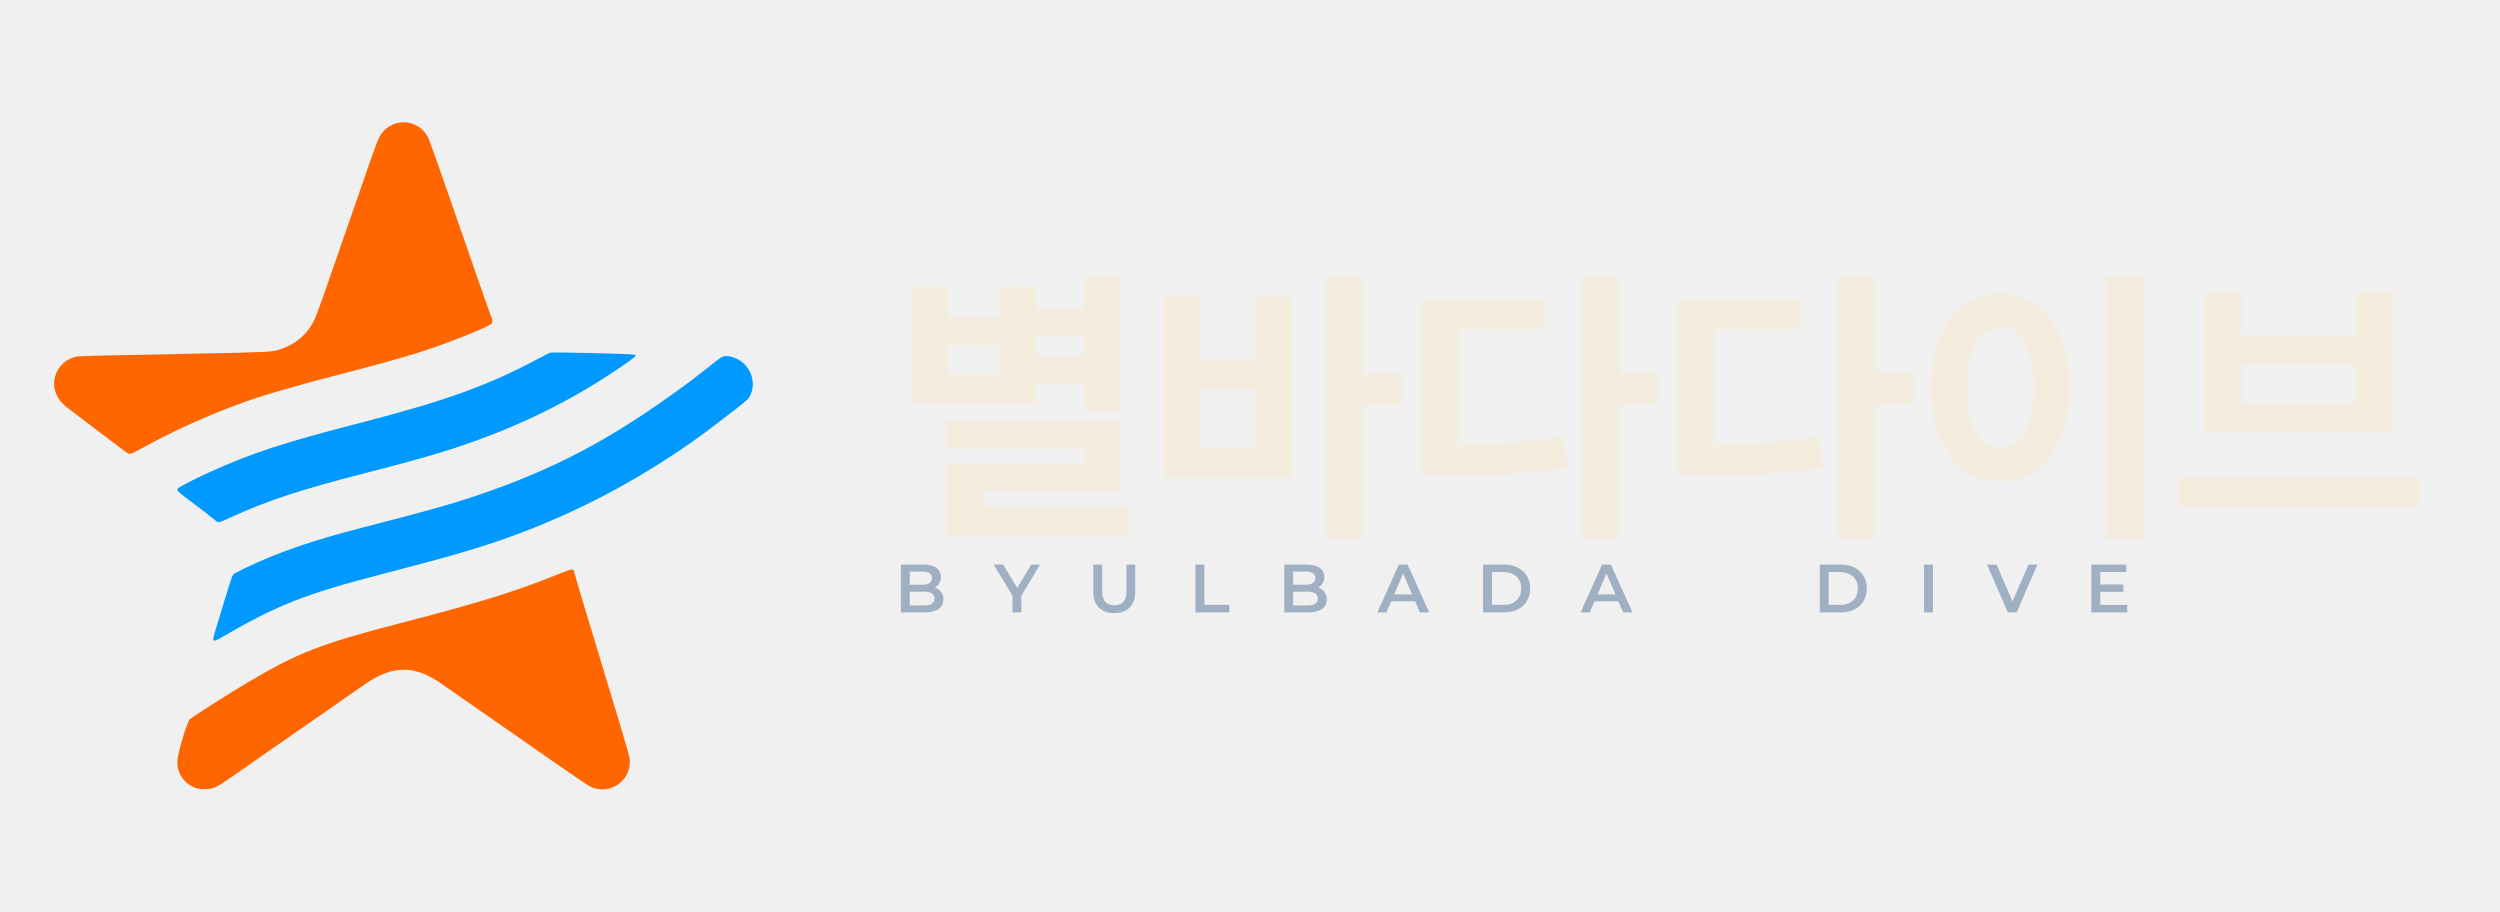
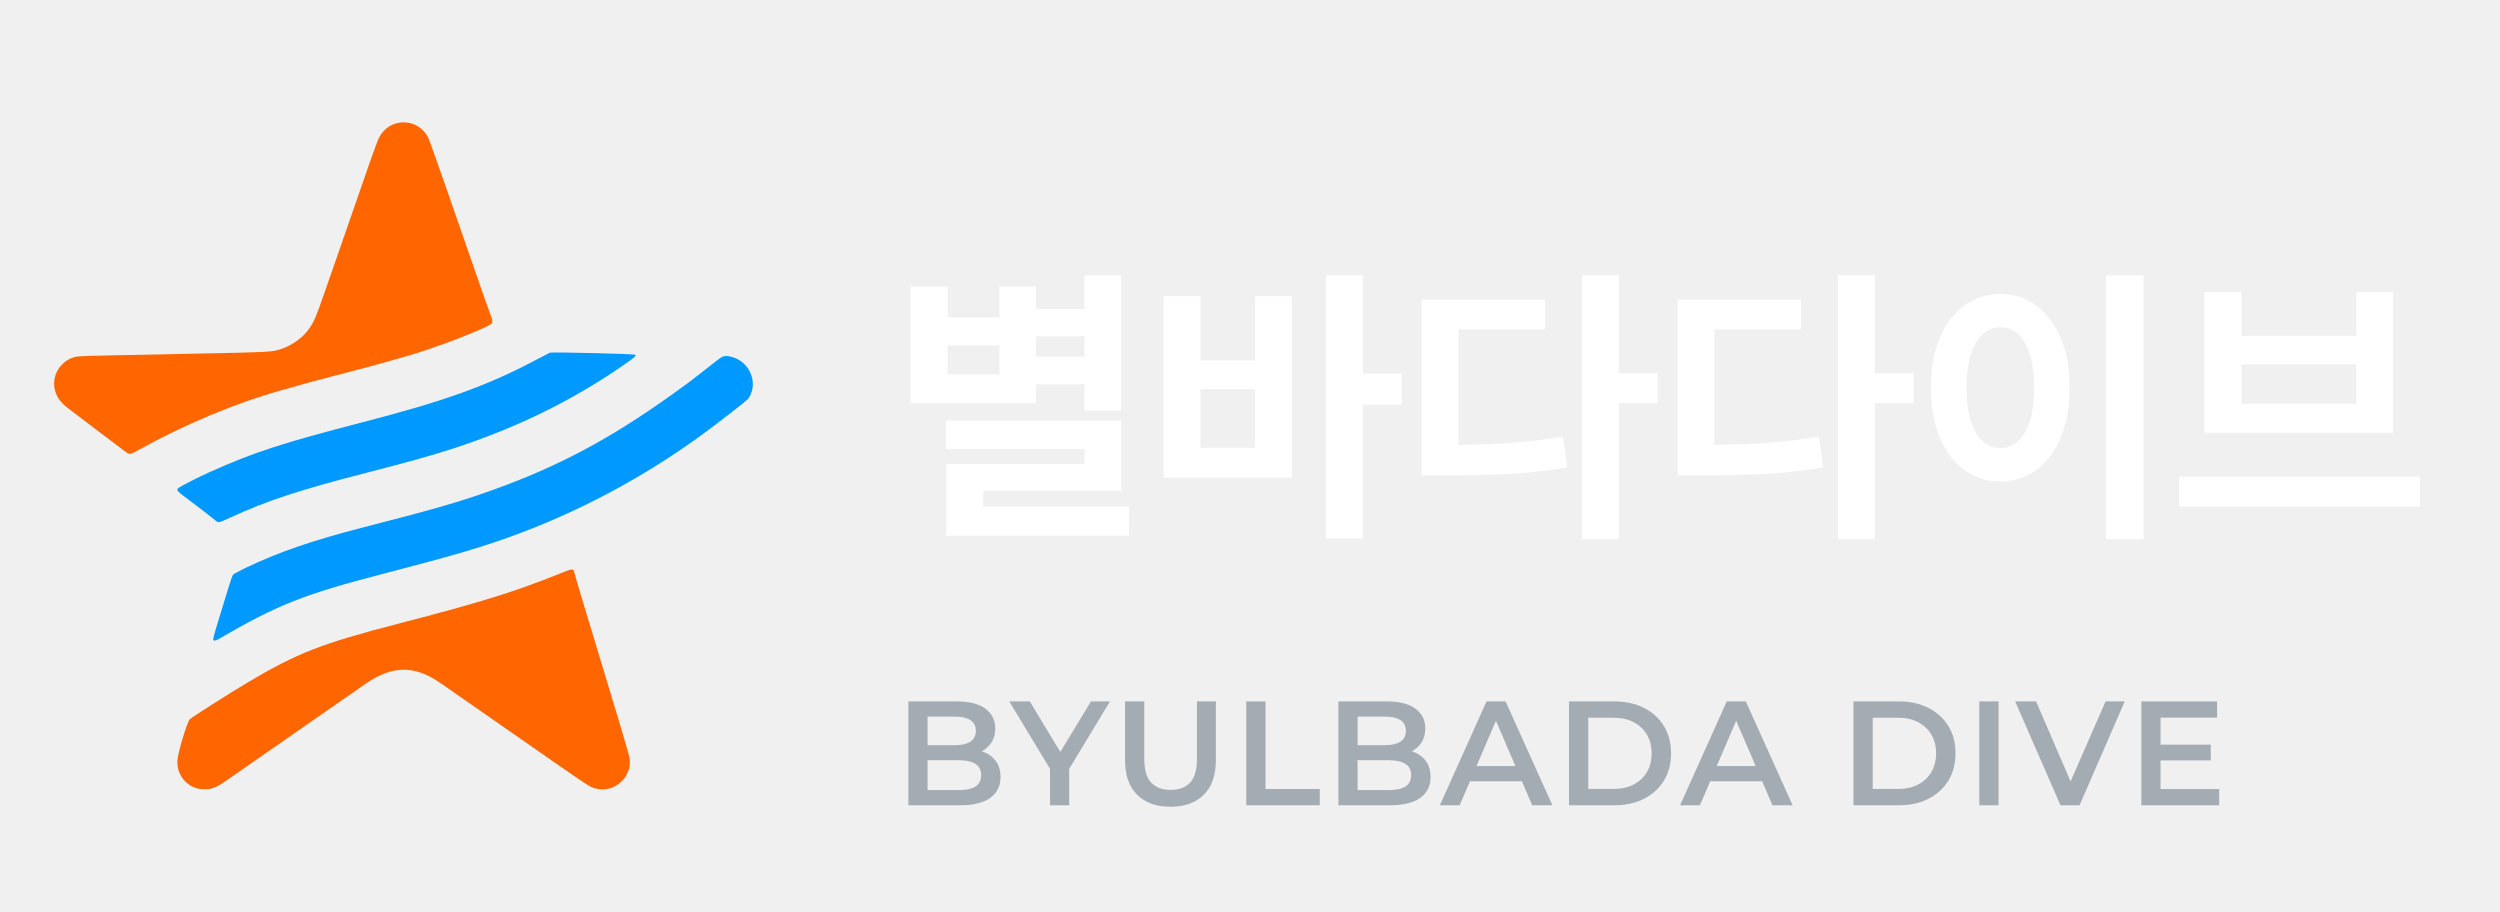
<svg xmlns="http://www.w3.org/2000/svg" viewBox="0 0 878 320" width="878" height="320" role="img" aria-label="별바다다이브 가로형 로고 (어두운 배경)">
  <g transform="translate(16.00,40.00) scale(0.21409) translate(-90.00,-62.00)">
    <path d="M339.0,1168.6C318.4,1162.9 305.0,1144.1 306.3,1122.6C307.0,1109.8 322.3,1059.2 326.7,1055.0C330.4,1051.4 392.5,1011.9 420.5,995.3C502.9,946.3 542.3,931.0 670.0,897.9C804.3,863.1 858.7,846.2 932.6,816.5C956.1,807.0 955.9,807.0 958.0,816.4C958.6,819.1 964.2,838.4 970.6,859.4C988.1,917.3 997.6,948.9 1003.0,966.5C1026.5,1043.8 1046.4,1110.5 1047.6,1116.2C1054.5,1149.3 1022.5,1178.2 990.2,1168.1C981.7,1165.5 984.5,1167.4 870.0,1087.7C813.1,1048.1 762.9,1013.2 758.5,1010.1C754.1,1007.1 746.0,1001.4 740.5,997.5C696.3,966.0 659.6,965.9 614.5,997.2C602.8,1005.3 414.9,1136.0 392.0,1151.9C374.9,1163.8 369.9,1166.7 362.5,1168.6C356.4,1170.3 345.0,1170.2 339.0,1168.6ZM220.1,615.5C216.7,613.0 196.1,597.4 174.2,580.8C152.4,564.2 131.8,548.6 128.5,546.1C115.3,536.1 109.4,528.5 105.8,516.7C98.2,491.5 115.6,464.2 142.0,460.0C147.9,459.1 197.8,457.9 350.0,455.0C445.8,453.1 458.9,452.5 470.3,449.6C491.8,443.9 511.6,430.3 523.2,413.2C530.9,401.9 533.9,394.6 549.1,351.0C556.8,328.7 574.2,278.8 587.7,240.0C601.1,201.2 617.0,155.5 622.9,138.5C628.9,121.4 635.2,104.6 637.0,101.1C654.0,67.4 701.0,67.4 717.7,101.1C719.4,104.6 730.4,134.9 742.0,168.5C753.6,202.1 768.1,243.7 774.2,261.0C780.2,278.3 793.0,315.2 802.7,343.0C812.3,370.8 820.8,394.7 821.6,396.2C823.5,399.9 823.4,404.4 821.2,406.3C813.9,412.9 743.7,440.6 698.5,454.6C670.3,463.4 616.4,478.2 562.5,492.0C544.9,496.5 522.2,502.6 512.0,505.5C501.8,508.4 486.8,512.7 478.5,515.0C401.6,536.4 319.5,570.7 241.5,613.9C228.3,621.2 227.9,621.2 220.1,615.5Z" fill="#ff6600" />
    <path d="M365.0,923.6C365.0,922.3 367.0,914.5 369.5,906.3C388.6,842.8 395.9,819.8 397.6,817.9C398.6,816.7 407.4,811.9 417.0,807.3C471.2,781.2 526.8,762.0 610.0,740.6C727.5,710.5 770.7,698.0 824.0,678.8C930.8,640.3 1014.0,596.2 1114.5,524.6C1145.5,502.5 1150.7,498.5 1188.5,468.7C1200.7,459.0 1202.9,458.2 1212.2,459.9C1242.9,465.3 1259.9,500.4 1244.4,526.7C1241.9,531.0 1237.4,534.6 1190.0,571.0C1092.7,645.5 982.4,706.9 869.1,749.5C811.1,771.3 764.1,785.3 645.5,816.0C513.5,850.2 470.9,867.1 373.5,923.7C368.1,926.8 365.0,926.8 365.0,923.6ZM368.3,728.7C363.5,724.5 346.1,711.0 330.5,699.4C305.3,680.6 304.1,679.4 307.6,676.0C310.3,673.4 339.3,658.5 359.5,649.5C431.4,617.2 478.3,601.9 609.5,568.0C746.3,532.6 815.2,507.7 896.3,464.6C906.9,459.0 916.3,454.1 917.3,453.7C920.8,452.4 1054.8,455.6 1057.1,457.1C1059.6,458.6 1056.9,461.1 1039.4,473.2C964.6,525.3 883.3,566.8 793.5,599.0C747.0,615.7 702.5,628.7 615.5,651.0C506.8,678.9 453.6,696.4 393.3,724.1C373.8,733.1 373.3,733.2 368.3,728.7Z" fill="#0099ff" />
  </g>
  <g transform="translate(313.13,179.80) scale(0.05078,-0.05078)">
-     <path d="M1588.0 1636H1334.0V1404H998.0V1558H746.0V1346H388.0V1558H132.0V752H998.0V882H1334.0V700H1588.0ZM1588.0 632H376.0V436H1334.0V332H378.0V-164H1642.0V36H634.0V146H1588.0ZM388.0 952V1152H746.0V952ZM998.0 1074V1214H1334.0V1074ZM3260.0 1636H3004.0V-184H3260.0V742H3528.0V956H3260.0ZM2136.0 1492H1882.0V238H2768.0V1492H2514.0V1048H2136.0ZM2136.0 444V850H2514.0V444ZM5030.0 1636H4774.0V-188H5030.0V752H5298.0V960H5030.0ZM4520.0 1468H3666.0V254H3820.0C4142.0 252 4390.0 260 4672.0 308L4644.0 522C4402.0 479 4184.0 467 3920.0 464V1262H4520.0ZM6800.0 1636H6544.0V-188H6800.0V752H7068.0V960H6800.0ZM6290.0 1468H5436.0V254H5590.0C5912.0 252 6160.0 260 6442.0 308L6414.0 522C6172.0 479 5954.0 467 5690.0 464V1262H6290.0ZM8658.0 1636H8400.0V-188H8658.0ZM7670.0 1508C7390.0 1508 7186.0 1256 7188.0 860C7186.0 460 7390.0 210 7670.0 210C7944.0 210 8148.0 460 8148.0 860C8148.0 1256 7944.0 1508 7670.0 1508ZM7670.0 1278C7808.0 1278 7902.0 1130 7902.0 860C7902.0 588 7808.0 442 7670.0 442C7528.0 442 7434.0 588 7434.0 860C7434.0 1130 7528.0 1278 7670.0 1278ZM10570.0 244H8904.0V36H10570.0ZM9336.0 1520H9080.0V548H10384.0V1520H10130.0V1218H9336.0ZM9336.0 748V1020H10130.0V748Z" fill="#F4ECDC" />
+     <path d="M1588.0 1636H1334.0V1404H998.0V1558H746.0V1346H388.0V1558H132.0V752H998.0V882H1334.0V700H1588.0ZM1588.0 632H376.0V436H1334.0V332H378.0V-164H1642.0V36H634.0V146H1588.0ZM388.0 952V1152H746.0V952ZM998.0 1074V1214H1334.0V1074ZM3260.0 1636H3004.0V-184H3260.0V742H3528.0V956H3260.0ZM2136.0 1492H1882.0V238H2768.0V1492H2514.0V1048H2136.0ZM2136.0 444V850H2514.0V444ZM5030.0 1636H4774.0V-188H5030.0V752H5298.0V960H5030.0ZM4520.0 1468H3666.0V254H3820.0C4142.0 252 4390.0 260 4672.0 308L4644.0 522C4402.0 479 4184.0 467 3920.0 464V1262H4520.0ZM6800.0 1636H6544.0V-188H6800.0V752H7068.0V960H6800.0ZM6290.0 1468H5436.0V254H5590.0C5912.0 252 6160.0 260 6442.0 308L6414.0 522C6172.0 479 5954.0 467 5690.0 464V1262H6290.0ZM8658.0 1636H8400.0V-188H8658.0ZM7670.0 1508C7390.0 1508 7186.0 1256 7188.0 860C7186.0 460 7390.0 210 7670.0 210C7944.0 210 8148.0 460 8148.0 860C8148.0 1256 7944.0 1508 7670.0 1508ZM7670.0 1278C7808.0 1278 7902.0 1130 7902.0 860C7902.0 588 7808.0 442 7670.0 442C7528.0 442 7434.0 588 7434.0 860C7434.0 1130 7528.0 1278 7670.0 1278ZM10570.0 244H8904.0V36H10570.0ZM9336.0 1520H9080.0V548H10384.0V1520H10130.0V1218H9336.0ZM9336.0 748V1020H10130.0V748Z" fill="#FFFFFF" />
  </g>
-   <g transform="translate(314.13,215.08) scale(0.024,-0.024)">
-     <path d="M94.0 0V700H422.0Q548.0 700 614.0 650.5Q680.0 601 680.0 518Q680.0 464 655.0 424.5Q630.0 385 590.0 364Q646.0 346 681.0 302.0Q716.0 258 716.0 190Q716.0 100 646.5 50.0Q577.0 0 442.0 0ZM224.0 102H434.0Q507.0 102 546.0 126.0Q585.0 150 585.0 203Q585.0 255 546.0 279.5Q507.0 304 434.0 304H224.0ZM224.0 405H408.0Q476.0 405 512.5 429.0Q549.0 453 549.0 501Q549.0 550 512.5 574.0Q476.0 598 408.0 598H224.0ZM1727.0 0V246L1452.0 700H1591.0L1796.0 359L2003.0 700H2131.0L1857.0 246V0ZM3217.0 -10Q3073.0 -10 2991.5 71.0Q2910.0 152 2910.0 305V700H3040.0V310Q3040.0 202 3086.5 153.0Q3133.0 104 3218.0 104Q3303.0 104 3349.0 153.0Q3395.0 202 3395.0 310V700H3523.0V305Q3523.0 152 3441.5 71.0Q3360.0 -10 3217.0 -10ZM4405.0 0V700H4535.0V110H4901.0V0ZM5704.0 0V700H6032.0Q6158.0 700 6224.0 650.5Q6290.0 601 6290.0 518Q6290.0 464 6265.0 424.5Q6240.0 385 6200.0 364Q6256.0 346 6291.0 302.0Q6326.0 258 6326.0 190Q6326.0 100 6256.5 50.0Q6187.0 0 6052.0 0ZM5834.0 102H6044.0Q6117.0 102 6156.0 126.0Q6195.0 150 6195.0 203Q6195.0 255 6156.0 279.5Q6117.0 304 6044.0 304H5834.0ZM5834.0 405H6018.0Q6086.0 405 6122.5 429.0Q6159.0 453 6159.0 501Q6159.0 550 6122.5 574.0Q6086.0 598 6018.0 598H5834.0ZM7066.0 0 7381.0 700H7509.0L7825.0 0H7689.0L7619.0 162H7269.0L7200.0 0ZM7313.0 264H7575.0L7444.0 570ZM8614.0 0V700H8920.0Q9034.0 700 9120.0 656.5Q9206.0 613 9254.0 534.0Q9302.0 455 9302.0 350Q9302.0 245 9254.0 166.0Q9206.0 87 9120.0 43.5Q9034.0 0 8920.0 0ZM8744.0 110H8914.0Q8992.0 110 9050.0 139.5Q9108.0 169 9139.5 223.0Q9171.0 277 9171.0 350Q9171.0 423 9139.5 477.0Q9108.0 531 9050.0 560.5Q8992.0 590 8914.0 590H8744.0ZM10041.0 0 10356.0 700H10484.0L10800.0 0H10664.0L10594.0 162H10244.0L10175.0 0ZM10288.0 264H10550.0L10419.0 570ZM13541.0 0V700H13847.0Q13961.0 700 14047.0 656.5Q14133.0 613 14181.0 534.0Q14229.0 455 14229.0 350Q14229.0 245 14181.0 166.0Q14133.0 87 14047.0 43.5Q13961.0 0 13847.0 0ZM13671.0 110H13841.0Q13919.0 110 13977.0 139.5Q14035.0 169 14066.5 223.0Q14098.0 277 14098.0 350Q14098.0 423 14066.5 477.0Q14035.0 531 13977.0 560.5Q13919.0 590 13841.0 590H13671.0ZM15067.0 0V700H15197.0V0ZM16293.0 0 15987.0 700H16128.0L16361.0 161L16596.0 700H16726.0L16421.0 0ZM17515.0 0V700H18026.0V591H17645.0V409H17983.0V302H17645.0V109H18040.0V0Z" fill="#9FB0C2" />
+   <g>
+     <path d="M319.023 282.812V246.34H336.105Q342.662 246.34 346.098 248.91Q349.535 251.48 349.535 255.829Q349.535 258.727 348.179 260.799Q346.823 262.87 344.563 263.984Q342.303 265.099 339.619 265.099L340.57 263.238Q343.663 263.238 346.105 264.346Q348.548 265.453 349.969 267.606Q351.39 269.759 351.39 272.892Q351.39 277.588 347.796 280.2Q344.203 282.812 337.147 282.812ZM325.758 277.481H336.74Q340.541 277.481 342.555 276.23Q344.569 274.979 344.569 272.257Q344.569 269.534 342.555 268.26Q340.541 266.987 336.74 266.987H325.242V261.717H335.345Q338.881 261.717 340.797 260.469Q342.714 259.221 342.714 256.694Q342.714 254.159 340.797 252.915Q338.881 251.671 335.345 251.671H325.758Z" fill="#A3ABB3" />
+     <path d="M368.753 282.812V268.404L370.296 272.53L354.453 246.34H361.665L374.41 267.444H370.348L383.151 246.34H389.814L373.985 272.53L375.514 268.404V282.812Z" fill="#A3ABB3" />
+     <path d="M411.062 283.328Q403.581 283.328 399.345 279.113Q395.11 274.897 395.11 266.899V246.34H401.871V266.67Q401.871 272.29 404.29 274.852Q406.708 277.414 411.121 277.414Q415.541 277.414 417.956 274.852Q420.371 272.29 420.371 266.67V246.34H427.015V266.899Q427.015 274.897 422.779 279.113Q418.544 283.328 411.062 283.328Z" fill="#A3ABB3" />
+     <path d="M437.686 282.812V246.34H444.448V277.088H463.498V282.812Z" fill="#A3ABB3" />
+     <path d="M470.05 282.812V246.34H487.133Q493.689 246.34 497.126 248.91Q500.562 251.48 500.562 255.829Q500.562 258.727 499.206 260.799Q497.851 262.87 495.591 263.984Q493.331 265.099 490.646 265.099L491.598 263.238Q494.691 263.238 497.133 264.346Q499.575 265.453 500.996 267.606Q502.418 269.759 502.418 272.892Q502.418 277.588 498.824 280.2Q495.23 282.812 488.175 282.812ZM476.785 277.481H487.768Q491.569 277.481 493.583 276.23Q495.597 274.979 495.597 272.257Q495.597 269.534 493.583 268.26Q491.569 266.987 487.768 266.987H476.269V261.717H486.373Q489.908 261.717 491.825 260.469Q493.742 259.221 493.742 256.694Q493.742 254.159 491.825 252.915Q489.908 251.671 486.373 251.671H476.785Z" fill="#A3ABB3" />
+     <path d="M505.671 282.812 522.068 246.34H528.757L545.2 282.812H538.112L524.023 249.953H526.73L512.641 282.812ZM513.248 274.369 515.059 269.05H534.739L536.595 274.369Z" fill="#A3ABB3" />
+     <path d="M551.035 282.812V246.34H566.969Q572.884 246.34 577.362 248.622Q581.84 250.905 584.355 254.992Q586.869 259.078 586.869 264.576Q586.869 270.067 584.355 274.157Q581.84 278.247 577.362 280.53Q572.884 282.812 566.969 282.812ZM557.797 277.081H566.629Q570.732 277.081 573.729 275.524Q576.726 273.967 578.387 271.151Q580.049 268.335 580.049 264.576Q580.049 260.764 578.387 257.975Q576.726 255.185 573.729 253.628Q570.732 252.071 566.629 252.071H557.797Z" fill="#A3ABB3" />
+     <path d="M590.042 282.812 606.439 246.34H613.128L629.571 282.812H622.483L608.394 249.953H611.101L597.012 282.812ZM597.619 274.369 599.43 269.05H619.11L620.966 274.369Z" fill="#A3ABB3" />
+     <path d="M650.941 282.812V246.34H666.875Q672.79 246.34 677.268 248.622Q681.747 250.905 684.261 254.992Q686.775 259.078 686.775 264.576Q686.775 270.067 684.261 274.157Q681.747 278.247 677.268 280.53Q672.79 282.812 666.875 282.812ZM657.703 277.081H666.536Q670.638 277.081 673.635 275.524Q676.632 273.967 678.294 271.151Q679.955 268.335 679.955 264.576Q679.955 260.764 678.294 257.975Q676.632 255.185 673.635 253.628Q670.638 252.071 666.536 252.071H657.703Z" fill="#A3ABB3" />
+     <path d="M695.133 282.812V246.34H701.895V282.812Z" fill="#A3ABB3" />
+     <path d="M723.645 282.812 707.724 246.34H715.06L729.296 279.31H725.057L739.476 246.34H746.211L730.334 282.812Z" fill="#A3ABB3" />
+     <path d="M752.046 282.812V246.34H778.653V252.03H758.781V277.122H779.376V282.812ZM758.265 267.066V261.52H776.426V267.066Z" fill="#A3ABB3" />
  </g>
</svg>
